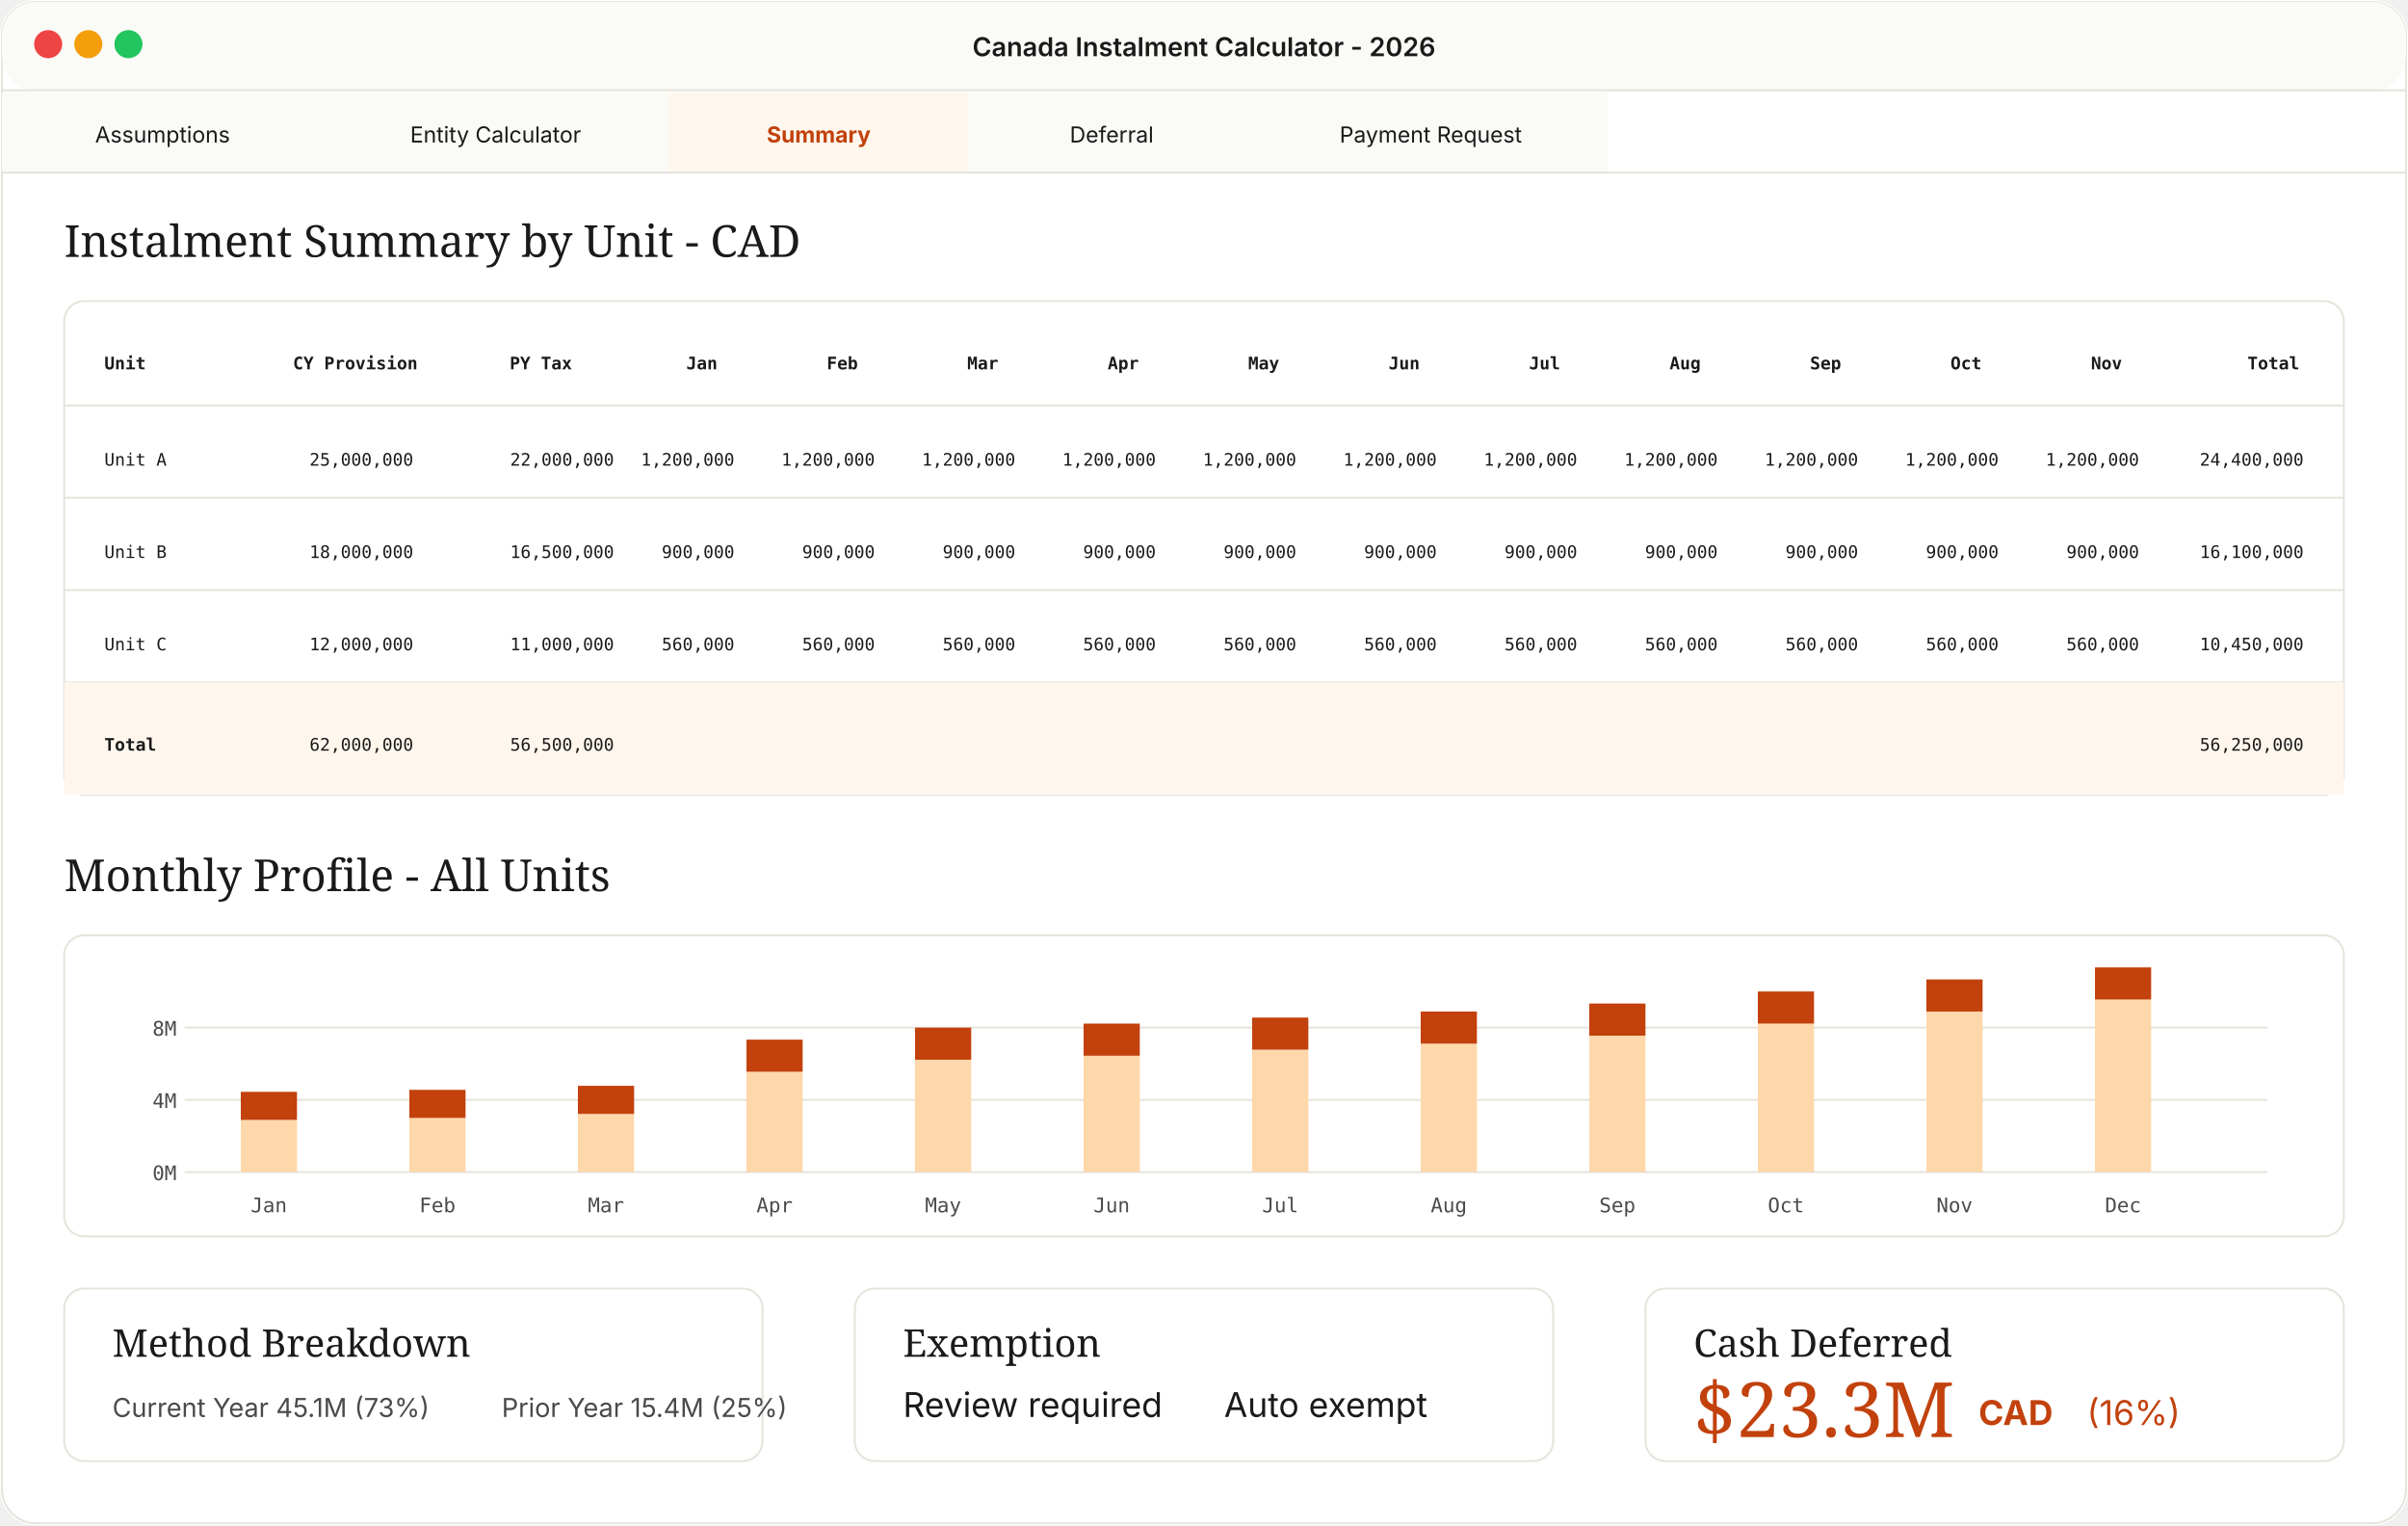
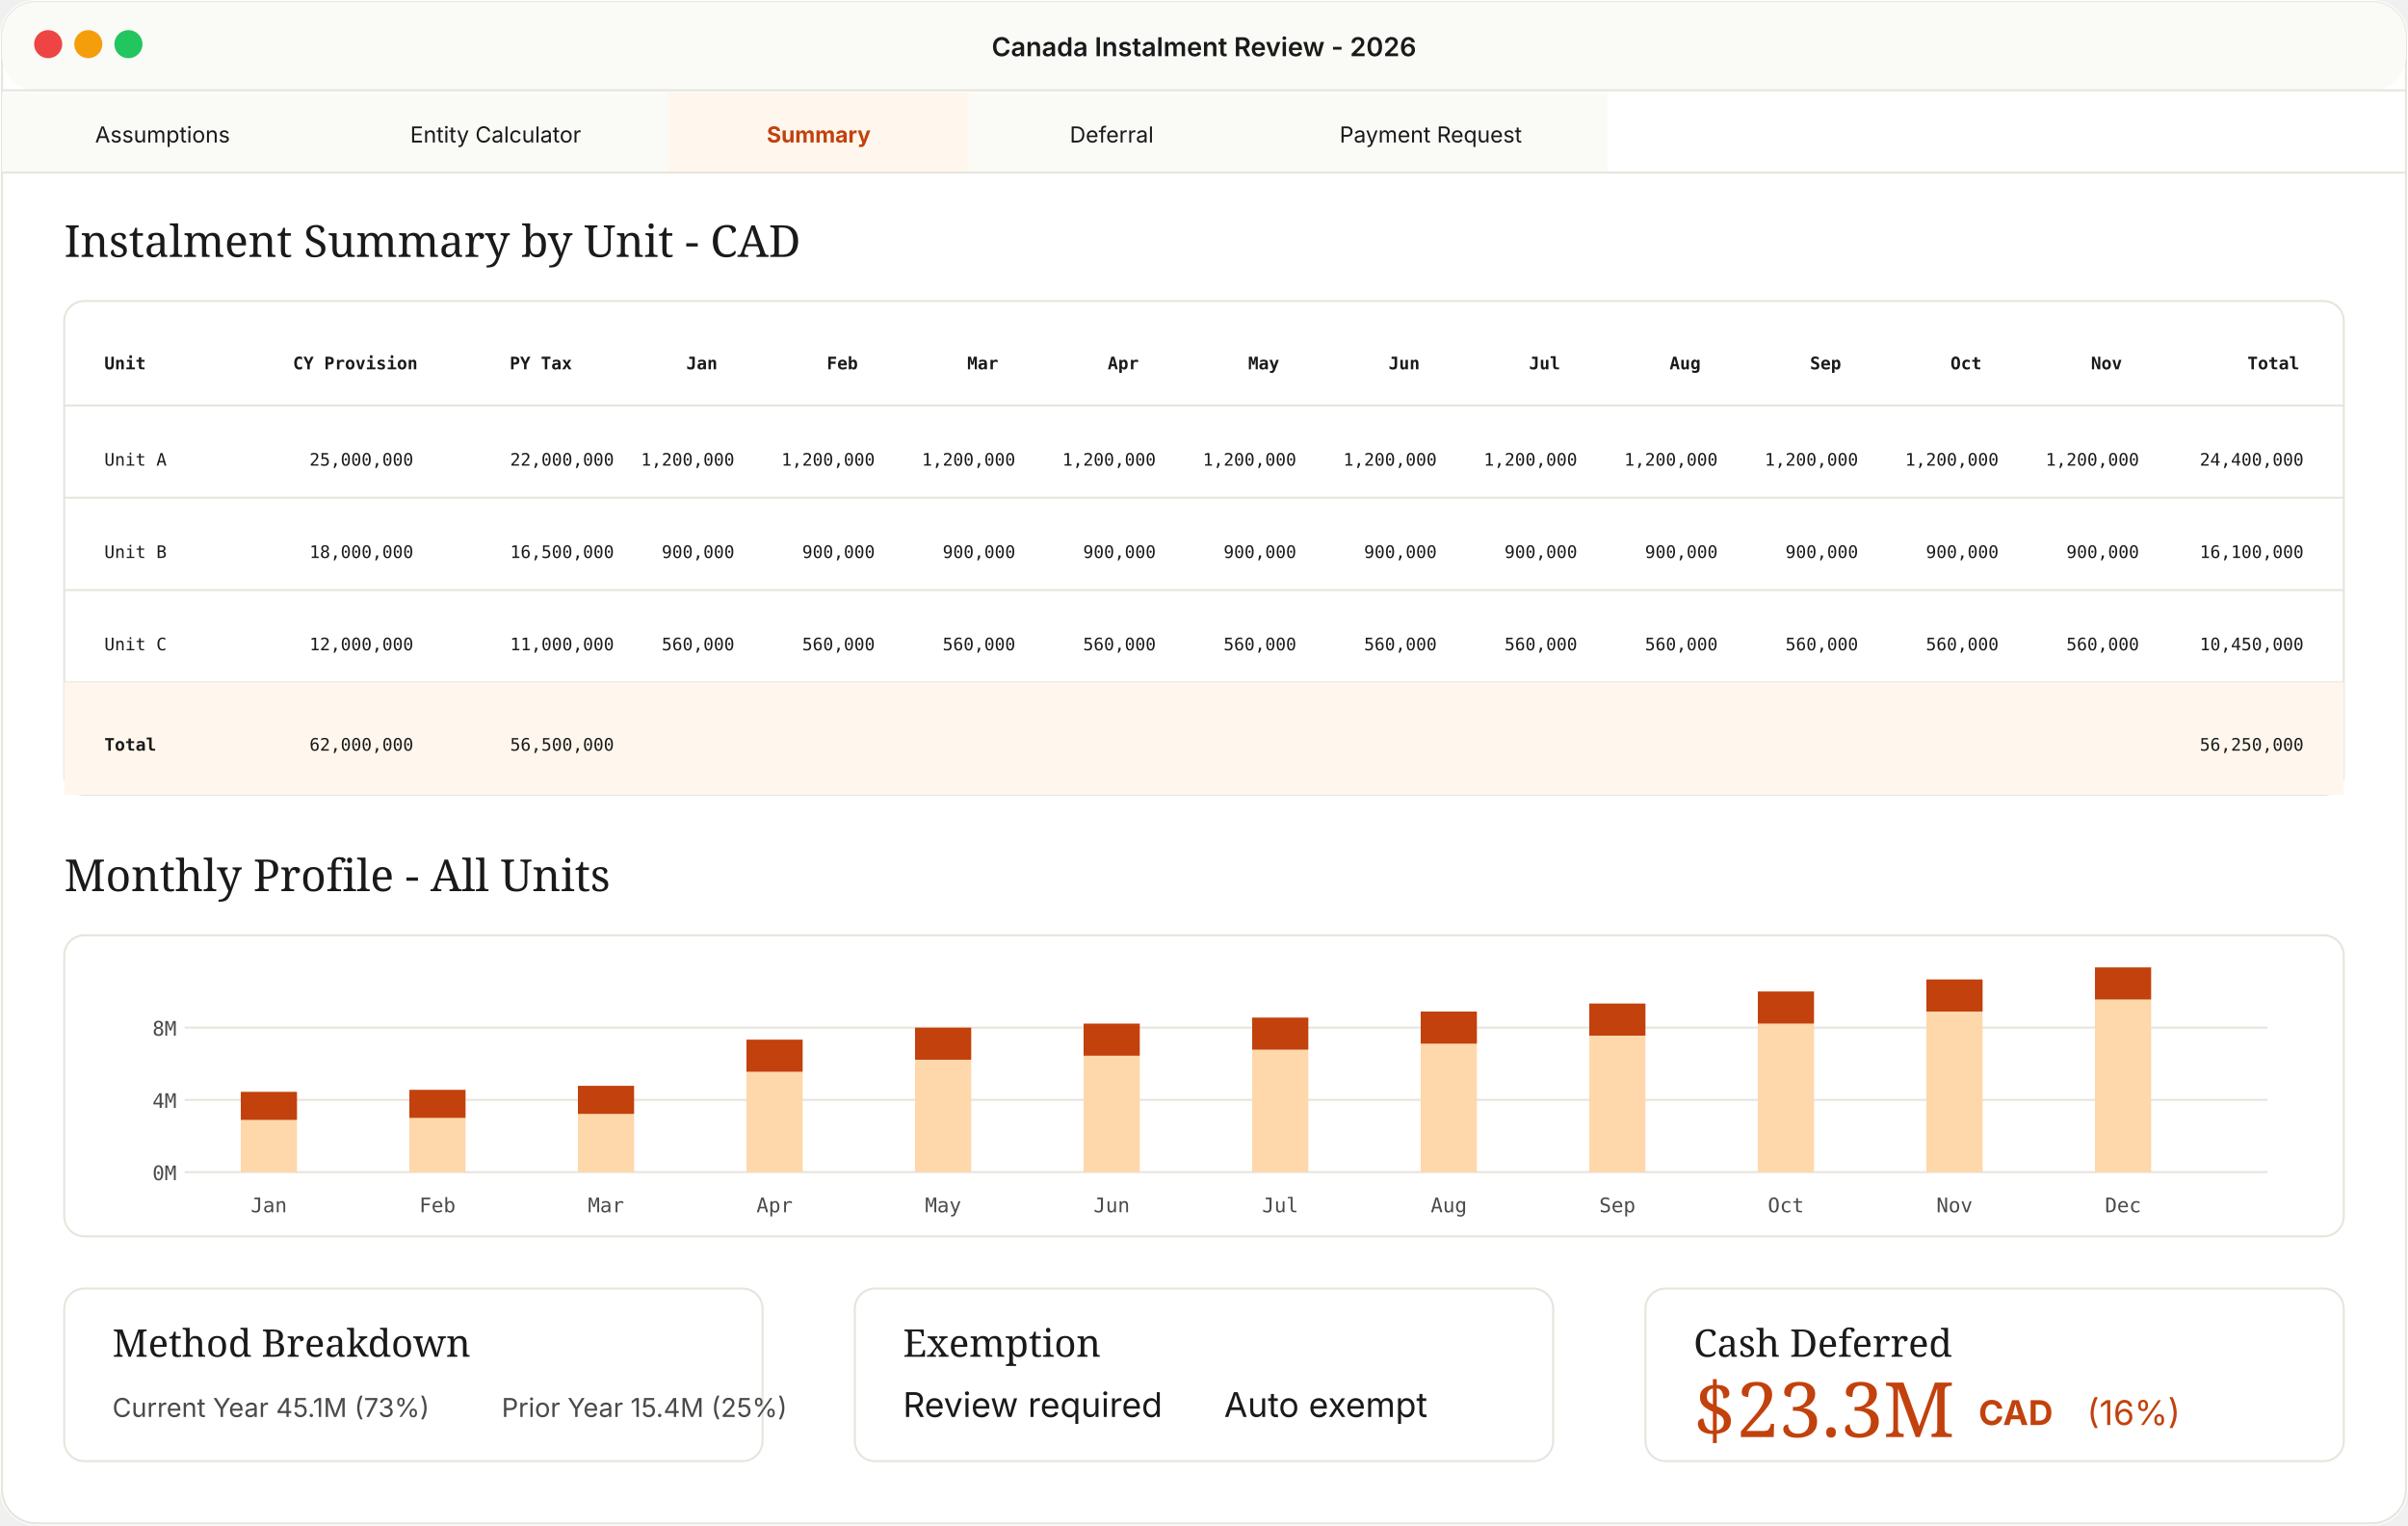
<svg xmlns="http://www.w3.org/2000/svg" width="1200" height="760" viewBox="0 0 1200 760" fill="none">
  <rect width="1200" height="760" rx="18" fill="#ffffff" />
  <rect x="1" y="1" width="1198" height="758" rx="17" stroke="#e6e4dc" />
  <rect x="1" y="1" width="1198" height="44" rx="17" fill="#fafaf7" />
  <path d="M1 45H1199" stroke="#e6e4dc" />
  <circle cx="24" cy="22" r="7" fill="#ef4444" />
  <circle cx="44" cy="22" r="7" fill="#f59e0b" />
  <circle cx="64" cy="22" r="7" fill="#22c55e" />
-   <text x="600" y="28" text-anchor="middle" font-family="Inter, Arial, sans-serif" font-size="13" font-weight="600" fill="#1a1a1a">Canada Instalment Calculator - 2026</text>
+   <text x="600" y="28" text-anchor="middle" font-family="Inter, Arial, sans-serif" font-size="13" font-weight="600" fill="#1a1a1a">Canada Instalment Review - 2026</text>
  <g font-family="Inter, Arial, sans-serif" font-size="11" fill="#1a1a1a">
    <rect x="1" y="46" width="160" height="40" fill="#fafaf7" />
    <text x="81" y="71" text-anchor="middle">Assumptions</text>
    <rect x="161" y="46" width="172" height="40" fill="#fafaf7" />
    <text x="247" y="71" text-anchor="middle">Entity Calculator</text>
    <rect x="333" y="46" width="150" height="40" fill="#fff7ed" />
    <text x="408" y="71" text-anchor="middle" fill="#c2410c" font-weight="700">Summary</text>
    <rect x="483" y="46" width="142" height="40" fill="#fafaf7" />
    <text x="554" y="71" text-anchor="middle">Deferral</text>
    <rect x="625" y="46" width="176" height="40" fill="#fafaf7" />
    <text x="713" y="71" text-anchor="middle">Payment Request</text>
    <path d="M1 86H1199M333 86H483" stroke="#e6e4dc" />
  </g>
  <text x="32" y="128" font-family="Fraunces, Georgia, serif" font-size="22" font-weight="500" fill="#1a1a1a">Instalment Summary by Unit - CAD</text>
  <rect x="32" y="150" width="1136" height="246" rx="10" fill="#ffffff" stroke="#e6e4dc" />
  <g font-family="JetBrains Mono, monospace" font-size="8.6" fill="#1a1a1a">
    <text x="52" y="184" font-weight="700">Unit</text>
    <text x="146" y="184" font-weight="700">CY Provision</text>
    <text x="254" y="184" font-weight="700">PY Tax</text>
    <text x="342" y="184" font-weight="700">Jan</text>
    <text x="412" y="184" font-weight="700">Feb</text>
    <text x="482" y="184" font-weight="700">Mar</text>
    <text x="552" y="184" font-weight="700">Apr</text>
    <text x="622" y="184" font-weight="700">May</text>
    <text x="692" y="184" font-weight="700">Jun</text>
    <text x="762" y="184" font-weight="700">Jul</text>
    <text x="832" y="184" font-weight="700">Aug</text>
    <text x="902" y="184" font-weight="700">Sep</text>
    <text x="972" y="184" font-weight="700">Oct</text>
    <text x="1042" y="184" font-weight="700">Nov</text>
    <text x="1120" y="184" font-weight="700">Total</text>
    <path d="M32 202H1168M32 248H1168M32 294H1168M32 340H1168" stroke="#e6e4dc" />
    <text x="52" y="232">Unit A</text>
    <text x="206" y="232" text-anchor="end">25,000,000</text>
    <text x="306" y="232" text-anchor="end">22,000,000</text>
    <text x="366" y="232" text-anchor="end">1,200,000</text>
    <text x="436" y="232" text-anchor="end">1,200,000</text>
    <text x="506" y="232" text-anchor="end">1,200,000</text>
    <text x="576" y="232" text-anchor="end">1,200,000</text>
    <text x="646" y="232" text-anchor="end">1,200,000</text>
    <text x="716" y="232" text-anchor="end">1,200,000</text>
    <text x="786" y="232" text-anchor="end">1,200,000</text>
    <text x="856" y="232" text-anchor="end">1,200,000</text>
    <text x="926" y="232" text-anchor="end">1,200,000</text>
    <text x="996" y="232" text-anchor="end">1,200,000</text>
    <text x="1066" y="232" text-anchor="end">1,200,000</text>
    <text x="1148" y="232" text-anchor="end">24,400,000</text>
    <text x="52" y="278">Unit B</text>
    <text x="206" y="278" text-anchor="end">18,000,000</text>
    <text x="306" y="278" text-anchor="end">16,500,000</text>
    <text x="366" y="278" text-anchor="end">900,000</text>
    <text x="436" y="278" text-anchor="end">900,000</text>
    <text x="506" y="278" text-anchor="end">900,000</text>
    <text x="576" y="278" text-anchor="end">900,000</text>
    <text x="646" y="278" text-anchor="end">900,000</text>
    <text x="716" y="278" text-anchor="end">900,000</text>
    <text x="786" y="278" text-anchor="end">900,000</text>
    <text x="856" y="278" text-anchor="end">900,000</text>
    <text x="926" y="278" text-anchor="end">900,000</text>
    <text x="996" y="278" text-anchor="end">900,000</text>
    <text x="1066" y="278" text-anchor="end">900,000</text>
    <text x="1148" y="278" text-anchor="end">16,100,000</text>
    <text x="52" y="324">Unit C</text>
    <text x="206" y="324" text-anchor="end">12,000,000</text>
    <text x="306" y="324" text-anchor="end">11,000,000</text>
    <text x="366" y="324" text-anchor="end">560,000</text>
    <text x="436" y="324" text-anchor="end">560,000</text>
    <text x="506" y="324" text-anchor="end">560,000</text>
    <text x="576" y="324" text-anchor="end">560,000</text>
    <text x="646" y="324" text-anchor="end">560,000</text>
    <text x="716" y="324" text-anchor="end">560,000</text>
    <text x="786" y="324" text-anchor="end">560,000</text>
    <text x="856" y="324" text-anchor="end">560,000</text>
    <text x="926" y="324" text-anchor="end">560,000</text>
    <text x="996" y="324" text-anchor="end">560,000</text>
    <text x="1066" y="324" text-anchor="end">560,000</text>
    <text x="1148" y="324" text-anchor="end">10,450,000</text>
    <rect x="32" y="340" width="1136" height="56" fill="#fff7ed" />
    <text x="52" y="374" font-weight="700">Total</text>
    <text x="206" y="374" text-anchor="end">62,000,000</text>
    <text x="306" y="374" text-anchor="end">56,500,000</text>
    <text x="1148" y="374" text-anchor="end">56,250,000</text>
  </g>
  <text x="32" y="444" font-family="Fraunces, Georgia, serif" font-size="22" font-weight="500" fill="#1a1a1a">Monthly Profile - All Units</text>
  <rect x="32" y="466" width="1136" height="150" rx="10" fill="#ffffff" stroke="#e6e4dc" />
  <path d="M92 584H1130M92 548H1130M92 512H1130" stroke="#e6e4dc" />
  <g>
    <rect x="120" y="558" width="28" height="26" fill="#fed7aa" />
    <rect x="120" y="544" width="28" height="14" fill="#c2410c" />
    <rect x="204" y="557" width="28" height="27" fill="#fed7aa" />
    <rect x="204" y="543" width="28" height="14" fill="#c2410c" />
    <rect x="288" y="555" width="28" height="29" fill="#fed7aa" />
    <rect x="288" y="541" width="28" height="14" fill="#c2410c" />
    <rect x="372" y="534" width="28" height="50" fill="#fed7aa" />
    <rect x="372" y="518" width="28" height="16" fill="#c2410c" />
    <rect x="456" y="528" width="28" height="56" fill="#fed7aa" />
    <rect x="456" y="512" width="28" height="16" fill="#c2410c" />
    <rect x="540" y="526" width="28" height="58" fill="#fed7aa" />
    <rect x="540" y="510" width="28" height="16" fill="#c2410c" />
    <rect x="624" y="523" width="28" height="61" fill="#fed7aa" />
    <rect x="624" y="507" width="28" height="16" fill="#c2410c" />
    <rect x="708" y="520" width="28" height="64" fill="#fed7aa" />
    <rect x="708" y="504" width="28" height="16" fill="#c2410c" />
    <rect x="792" y="516" width="28" height="68" fill="#fed7aa" />
    <rect x="792" y="500" width="28" height="16" fill="#c2410c" />
    <rect x="876" y="510" width="28" height="74" fill="#fed7aa" />
    <rect x="876" y="494" width="28" height="16" fill="#c2410c" />
    <rect x="960" y="504" width="28" height="80" fill="#fed7aa" />
    <rect x="960" y="488" width="28" height="16" fill="#c2410c" />
    <rect x="1044" y="498" width="28" height="86" fill="#fed7aa" />
    <rect x="1044" y="482" width="28" height="16" fill="#c2410c" />
  </g>
  <g font-family="JetBrains Mono, monospace" font-size="10" fill="#4a4a4a">
    <text x="88" y="588" text-anchor="end">0M</text>
    <text x="88" y="552" text-anchor="end">4M</text>
    <text x="88" y="516" text-anchor="end">8M</text>
    <text x="134" y="604" text-anchor="middle">Jan</text>
    <text x="218" y="604" text-anchor="middle">Feb</text>
    <text x="302" y="604" text-anchor="middle">Mar</text>
    <text x="386" y="604" text-anchor="middle">Apr</text>
    <text x="470" y="604" text-anchor="middle">May</text>
    <text x="554" y="604" text-anchor="middle">Jun</text>
    <text x="638" y="604" text-anchor="middle">Jul</text>
    <text x="722" y="604" text-anchor="middle">Aug</text>
    <text x="806" y="604" text-anchor="middle">Sep</text>
    <text x="890" y="604" text-anchor="middle">Oct</text>
    <text x="974" y="604" text-anchor="middle">Nov</text>
    <text x="1058" y="604" text-anchor="middle">Dec</text>
  </g>
  <rect x="32" y="642" width="348" height="86" rx="10" fill="#ffffff" stroke="#e6e4dc" />
  <text x="56" y="676" font-family="Fraunces, Georgia, serif" font-size="19" font-weight="500" fill="#1a1a1a">Method Breakdown</text>
  <text x="56" y="706" font-family="Inter, Arial, sans-serif" font-size="13" fill="#4a4a4a">Current Year 45.1M (73%)</text>
  <text x="250" y="706" font-family="Inter, Arial, sans-serif" font-size="13" fill="#4a4a4a">Prior Year 15.4M (25%)</text>
  <rect x="426" y="642" width="348" height="86" rx="10" fill="#ffffff" stroke="#e6e4dc" />
  <text x="450" y="676" font-family="Fraunces, Georgia, serif" font-size="19" font-weight="500" fill="#1a1a1a">Exemption</text>
  <text x="450" y="706" font-family="Inter, Arial, sans-serif" font-size="17" fill="#1a1a1a">Review required</text>
  <text x="610" y="706" font-family="Inter, Arial, sans-serif" font-size="17" fill="#1a1a1a">Auto exempt</text>
  <rect x="820" y="642" width="348" height="86" rx="10" fill="#ffffff" stroke="#e6e4dc" />
  <text x="844" y="676" font-family="Fraunces, Georgia, serif" font-size="19" font-weight="500" fill="#1a1a1a">Cash Deferred</text>
  <text x="844" y="716" font-family="Fraunces, Georgia, serif" font-size="38" font-weight="500" fill="#c2410c">$23.3M</text>
  <text x="986" y="710" font-family="Inter, Arial, sans-serif" font-size="17" font-weight="700" fill="#c2410c">CAD</text>
  <text x="1040" y="710" font-family="Inter, Arial, sans-serif" font-size="17" fill="#c2410c">(16%)</text>
</svg>
